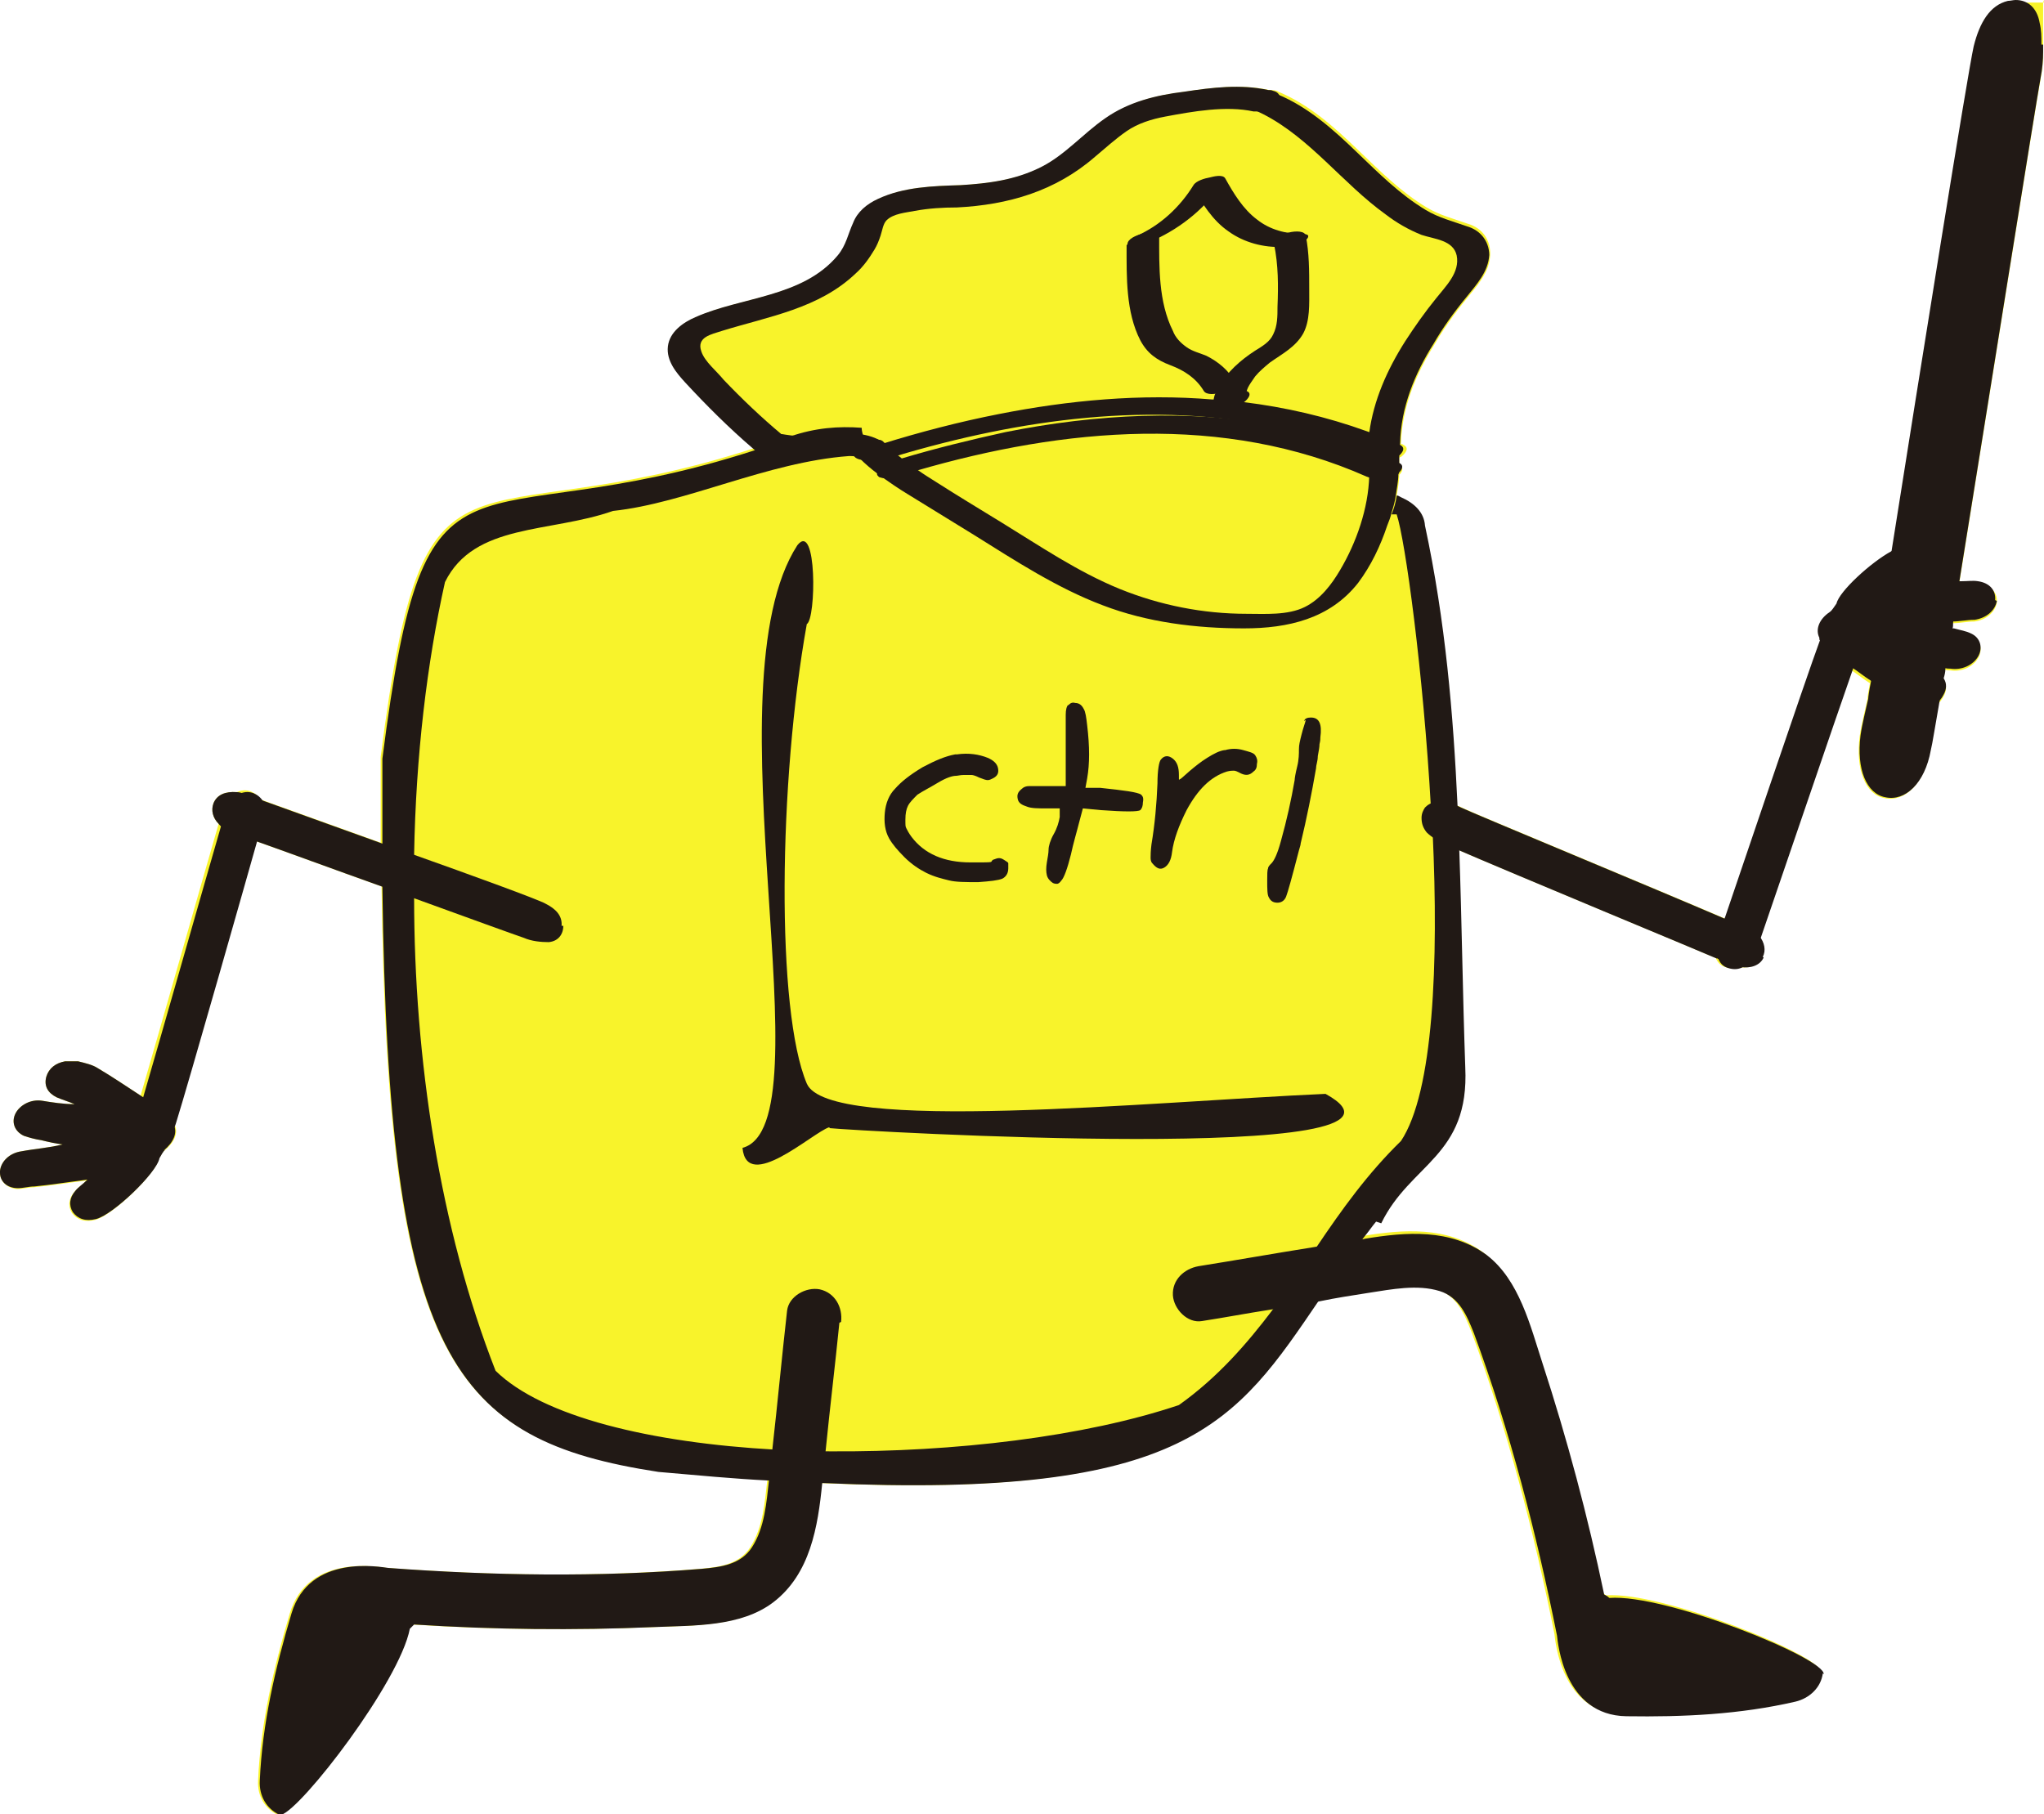
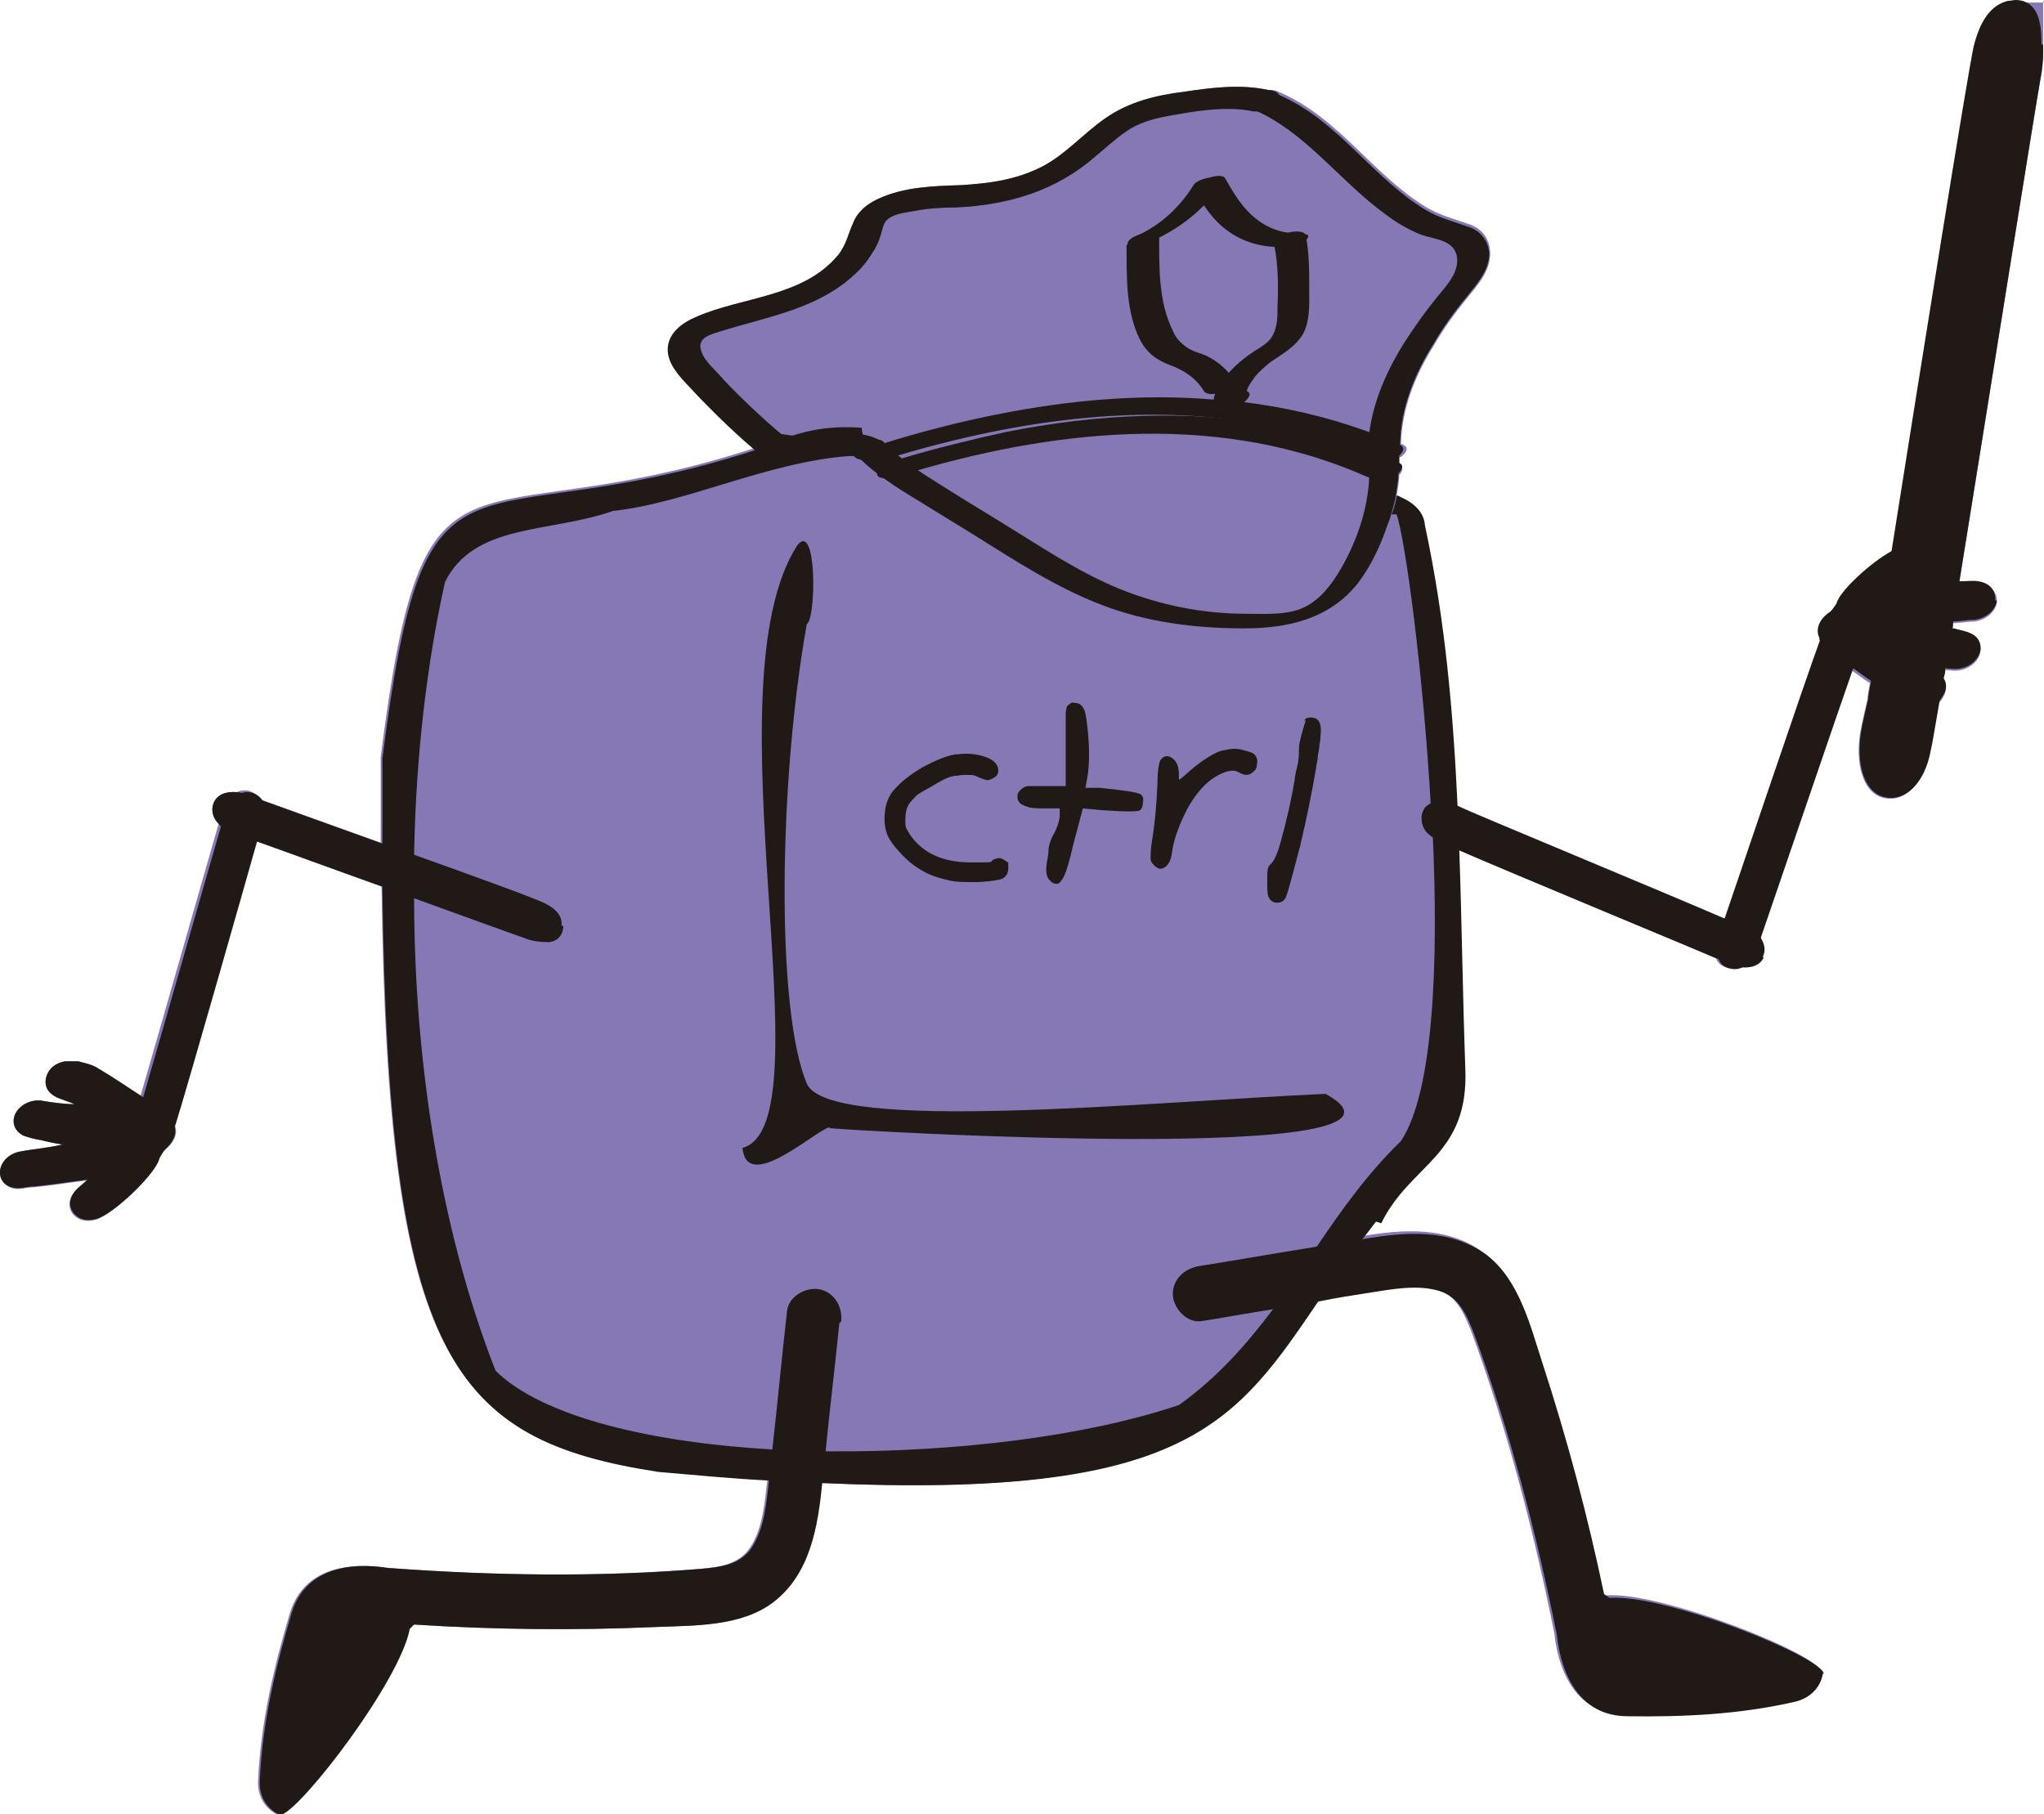
<svg xmlns="http://www.w3.org/2000/svg" id="Layer_2" version="1.1" viewBox="0 0 238.4 211.6">
  <defs>
    <style>
      .st0 {
-         fill: #f8f32b;
+         fill: #8677b5;
      }
      
      .st1 {
        fill: #211915;
      }
    </style>
  </defs>
  <path class="st0" d="M238.3,0v6.1c0,1-.1,2.1-.3,3.1-.6,3.3-5.9,36.6-9.5,58.9.2,0,.3,0,.5,0,.7,0,1.3-.1,1.9,0,1.4.2,2.1,1.1,2,2.2-.2,1.1-1.2,2-2.6,2.2-.9,0-1.7.2-2.6.2,0,.3,0,.6-.1.8,0,0,.2,0,.3,0,.7.2,1.4.3,2,.6,1.1.5,1.4,1.7.8,2.7-.6,1-1.9,1.6-3.2,1.4-.2,0-.5,0-.7-.1,0,.4-.1.8-.2,1.1.4.5.5,1.1.2,1.8-.2.4-.4.8-.7,1-.5,2.8-.8,4.8-1,5.6-.7,3.9-3,6-5.3,5.5-2.2-.4-3.4-3.3-2.9-7.2.2-1.4.6-2.9.9-4.3h0c0-.2.1-.9.3-1.9-.8-.5-1.5-1.1-2.3-1.6-2,5.7-8.6,25.1-10.7,31.2.6.7.8,1.7.4,2.4-.4.9-1.5,1.3-2.7,1.1-.5.2-1,.2-1.6,0s-.9-.6-1.1-1.1c0,0,0,0-.1,0h0c-1.1-.5-23.8-9.9-30.7-12.9.3,8.4.4,16.9.7,25.4.5,10.4-6.4,11.2-9.8,18.2-.5.6-.9,1.2-1.4,1.8,4.8-.8,10-1.2,14.2,1.9,3.8,2.9,5.1,8.3,6.5,12.6,2.9,8.9,5.3,17.9,7.2,27,.2.1.4.2.6.4,6.6-.5,25.3,7.1,25,8.9-.2,1.6-1.5,2.9-3.2,3.3-6.5,1.5-13.1,1.8-19.7,1.7-7.3-.1-8-8.6-8.1-9.4-2.4-12-5.5-23.9-9.7-35.3-.8-2-1.7-4.2-4-4.9-2.6-.8-5.6-.2-8.2.2-1.9.3-3.9.6-5.8,1h0c-9.8,14.4-15.4,23.3-57.9,21.4h0c-.5,5.1-1.4,10.6-5.7,13.9-3.8,2.9-9.3,2.7-13.9,2.9-9.3.4-18.7.3-28-.3-.2.2-.3.3-.5.5-1.2,6.2-12.6,21-15,21.7h-.2s0,0,0,0c-1.5-.7-2.4-2.2-2.3-4,.3-6.7,1.8-13.1,3.7-19.5,2.1-7,10.4-5.4,11.3-5.3,12.1.9,24.5,1.1,36.6.1,2.2-.2,4.5-.5,5.8-2.5,1.5-2.3,1.7-5.3,2-7.9-4-.2-8.2-.6-12.8-1-24.1-3.7-31.5-13.3-32.2-68.2-5.6-2-11.3-4.1-14.7-5.3-.9,3.2-8,28.2-9.5,33,.6,1,0,2.2-1.1,3.1-.3.2-.5.7-.7,1,0,0,0,0,0,0-.3,1.7-5.4,6.6-7.4,7.1-1.2.3-2.1,0-2.7-.8-.5-.8-.4-1.7.3-2.5.3-.4.8-.7,1.4-1.3h0c-2.3.3-4.2.6-6.2.8-.6,0-1.3.2-1.9.2C.8,138.6,0,137.8,0,136.8s0-.1,0-.2c.1-1.1,1.1-2.1,2.5-2.3,1.6-.3,3.2-.4,4.8-.8-.8-.1-1.7-.3-2.5-.5-.7-.1-1.4-.3-2-.5-1.1-.5-1.5-1.6-1-2.6s1.8-1.7,3.1-1.5c1.2.2,2.5.4,3.8.4-.7-.3-1.4-.5-2.1-.8-1-.5-1.5-1.3-1.2-2.4.3-1,1.1-1.6,2.2-1.8.5,0,1.1,0,1.5,0,.8.2,1.7.4,2.3.8,1.7,1,3.3,2.1,5,3.2,1.7-5.8,7.3-25.5,9.1-31.7-.7-.7-.9-1.6-.6-2.4.4-1,1.4-1.4,2.7-1.3.5-.2,1-.3,1.6-.1.5.2.9.5,1.2,1,0,0,0,0,.1,0,.6.2,6.9,2.5,13.9,5,0-3.2,0-6.5,0-10,5.1-40,9.6-25,43.5-36-2.8-2.4-5.4-5-7.9-7.7-1-1.1-2.2-2.5-2-4.2.2-1.7,1.8-2.8,3.2-3.4,5.4-2.4,12.5-2.3,16.6-7.2,1-1.2,1.2-2.5,1.8-3.8.5-1.3,1.6-2.2,2.9-2.8,3-1.4,6.4-1.5,9.6-1.6,3.3-.2,6.4-.6,9.4-2.1,2.8-1.4,4.9-3.9,7.5-5.7,2.7-1.9,5.9-2.7,9.2-3.1,3.3-.5,6.6-.9,9.8-.2.4,0,.8,0,1.1.2,3.6,1.5,6.5,4.1,9.3,6.8,2.5,2.4,5,4.9,8,6.7,1.5.9,3.1,1.3,4.8,1.9,1.7.5,2.7,1.9,2.6,3.7-.1,2-1.5,3.5-2.7,5-1.4,1.7-2.7,3.5-3.8,5.4-2.2,3.5-3.8,7.4-3.9,11.6.1,0,.2,0,.3.1.8.4.1,1.1-.3,1.4,0,0-.1,0-.2.1,0,.3,0,.6,0,.9.6.3.3.8,0,1.1,0,.8-.2,1.7-.3,2.5,1.6.7,2.7,1.8,2.8,3.3,2.4,11.2,3.3,22,3.8,32.7.4,0,.8.2,1.2.4,1.7.8,22.7,9.5,30.6,12.9,1.1-3.2,9.4-27.8,11.1-32.4-.5-1,0-2.2,1.2-3,.3-.2.5-.6.8-1,0,0,0,0,0,0,.3-1.4,4-4.8,6.4-6.1,3.4-21.5,8.9-55.9,9.6-59,.7-2.8,1.9-4.8,4-5.3.3,0,.6-.1.9-.1h3.1Z" />
  <g id="Layer_1-2">
    <g>
      <path class="st1" d="M160.5,142.5c-.5.6-.9,1.2-1.4,1.8h0c-2,2.6-3.6,5-5.2,7.3h0c-9.8,14.4-15.4,23.3-57.9,21.4h0c-2,0-4.1-.2-6.4-.3-4-.2-8.2-.6-12.8-1-24.1-3.7-31.5-13.3-32.2-68.2,0-1.6,0-3.3,0-5,0-3.2,0-6.5,0-10,5.1-40,9.6-25,43.5-36,.2,0,.4-.1.6-.2.3-.1.6-.2,1-.3.7-.3,1.4-.6,2.1-.9.2,0,.3-.1.4-.2,2.9-1,5.6-1.2,8.3-1,0,.3.1.7.2,1,0,.2.2.5.3.8.2.3.3.7.6,1h0c.2.3.4.6.7.8,0,0,.1.1.2.2,0,0,0,0,0,0-.1,0-.2,0-.3-.1h0c-.2,0-.3-.1-.5-.2-.2,0-.4-.1-.5-.2-.4,0-.9,0-1.3,0-.3,0-.6,0-.9,0h0c-9.5.7-19,5.5-27.5,6.4-7.4,2.6-16.2,1.4-19.6,8.3-2.1,9.4-3.4,20.3-3.6,31.8,0,1.7,0,3.3,0,5,0,18.8,3,38.6,9.5,55.2,5.5,5.4,18.2,8.4,32.6,9.2,2.1.1,4.2.2,6.4.2,14.5.1,29.7-1.7,40.7-5.4,4.5-3.2,7.9-7.1,11-11.2,1.8-2.4,3.4-4.8,5.1-7.3,2.9-4.3,5.9-8.5,9.8-12.3,3.8-5.7,4.4-20.8,3.7-35.9,0-1,0-2-.2-2.9-.9-16-3-31.3-4-34.3,0,0,0,0,0,0-.2,0-.4,0-.6,0,.3-.7.5-1.4.6-2.2.2,0,.3.1.5.2,1.6.7,2.7,1.8,2.8,3.3,2.4,11.2,3.3,22,3.8,32.7,0,1.7.1,3.4.2,5.1.3,8.4.4,16.9.7,25.4.5,10.4-6.4,11.2-9.8,18.2Z" />
      <path class="st1" d="M96.8,131.6c2.7.3,73.1,4.4,57.8-4-20.3.9-58,4.7-60.5-1.2-3.6-8.5-3.3-35.2,0-53.6,1.1-.6,1.2-12.1-1.1-9.2-10.6,16.4,3.7,67.6-6.4,70.3.5,5.3,8.2-1.8,10.1-2.4h0Z" />
      <path class="st1" d="M65.7,108c0,1-.6,1.8-1.7,1.9-.9,0-2-.1-2.9-.5-.9-.3-6.7-2.4-13.3-4.8-1.1-.4-2.2-.8-3.3-1.2-5.6-2-11.3-4.1-14.7-5.3-1.5-.5-2.5-.9-3-1.1-.5-.2-1-.5-1.3-.9-.7-.7-.9-1.6-.6-2.4.4-1,1.4-1.4,2.7-1.3.3,0,.6.1,1,.2.6.2,1.1.5,1.7.7,0,0,0,0,.1,0,.6.2,6.9,2.5,13.9,5,1.1.4,2.3.8,3.4,1.2,7.6,2.7,15,5.4,15.9,5.9,1.2.6,2,1.4,1.9,2.6Z" />
      <path class="st1" d="M30.6,95.9c-.1.6-.4,1.3-.6,1.9h0s0,.2,0,.3c-.9,3.2-8,28.2-9.5,33-.1.3-.2.5-.2.7-.5,1.2-1.3,2-2.4,2.1-1,0-1.8-.4-2-1.5-.2-.9,0-2,.3-2.9,0-.2.2-.8.5-1.5,1.7-5.8,7.3-25.5,9.1-31.7.2-.8.4-1.4.5-1.7.3-1,.9-1.7,1.6-2,.5-.2,1-.3,1.6-.1.5.2.9.5,1.2,1,.3.7.4,1.5.2,2.5Z" />
      <path class="st1" d="M19.3,134.1c-.3.2-.5.7-.7,1,0,0,0,0,0,0-.3,1.7-5.4,6.6-7.4,7.1-1.2.3-2.1,0-2.7-.8-.5-.8-.4-1.7.3-2.5.3-.4.8-.7,1.4-1.3h0c-2.3.3-4.2.6-6.2.8-.6,0-1.3.2-1.9.2C.8,138.6,0,137.8,0,136.8s0-.1,0-.2c.1-1.1,1.1-2.1,2.5-2.3,1.6-.3,3.2-.4,4.8-.8-.8-.1-1.7-.3-2.5-.5-.7-.1-1.4-.3-2-.5-1.1-.5-1.5-1.6-1-2.6s1.8-1.7,3.1-1.5c1.2.2,2.5.4,3.8.4-.7-.3-1.4-.5-2.1-.8-1-.5-1.5-1.3-1.2-2.4.3-1,1.1-1.6,2.2-1.8.5,0,1.1,0,1.5,0,.8.2,1.7.4,2.3.8,1.7,1,3.3,2.1,5,3.2.9.6,1.7,1.1,2.6,1.7.5.4.9.9,1.2,1.4,0,0,0,.1,0,.2.6,1,0,2.2-1.1,3.1Z" />
      <path class="st1" d="M163.1,54.2c0,.4,0,.8,0,1.1,0,.8-.2,1.7-.3,2.5-.1.7-.3,1.4-.5,2-.1.5-.3,1-.5,1.5-.8,2.4-1.9,4.7-3.4,6.7-3.3,4.2-8.2,5.3-13.3,5.3-5.6,0-11.3-.7-16.5-2.7-5.3-2-10.2-5.2-15-8.2-2.6-1.6-5.2-3.2-7.8-4.8-1-.6-2-1.3-3-2-.1-.1-.3-.2-.4-.3h0c-.8-.6-1.5-1.2-2.1-1.8-.2-.2-.4-.4-.6-.5,0,0-.1-.1-.2-.2h0c-.4-.4.5-1,1.5-1.3.5-.2,1-.3,1.5-.2.2,0,.4.1.5.2s0,0,.1.1h0c.5.5,1,1,1.5,1.4.2.2.4.3.6.5.6.5,1.2.9,1.8,1.3.7.5,1.5,1,2.3,1.5,2.5,1.6,5,3.1,7.6,4.7,4.4,2.7,8.8,5.7,13.7,7.7,4.7,1.9,9.7,2.9,14.8,2.9,2.1,0,4.8.2,6.8-.8,1.8-.9,3.1-2.6,4.1-4.3,1.9-3.2,3.3-7.2,3.4-11,0-.9,0-1.8-.2-2.7h0c0-.1,0-.3,0-.4,0-.1.2-.2.3-.3.9-.7,3.2-1,3.3-.3,0,.1,0,.3,0,.4,0,.3,0,.6.1.9,0,.3,0,.6,0,.9Z" />
      <path class="st1" d="M163.1,55.3c0,0-.2.2-.3.2-.7.4-1.8.7-2.6.4-.2-.1-.5-.2-.8-.3-16.7-7.4-35.3-5.7-52.5-.7-.9.2-1.7.5-2.6.8-.3,0-1.1.2-1.6,0-.2,0-.3-.2-.4-.3h0c0,0,0,0,0-.1-.2-.8,1.1-1.2,1.6-1.4.4-.1.8-.2,1.2-.4,4-1.2,8.1-2.2,12.2-3.1,10.5-2.1,21.5-2.7,32-.7,0,0,0,0,.2,0,3.3.6,6.6,1.5,9.8,2.8.2,0,.4.2.6.2,0,0,0,0,0,0,.2,0,.4.2.6.2.5.2,1,.4,1.5.6.4.2.8.3,1.2.5.6.3.3.8,0,1.1Z" />
      <path class="st1" d="M163.3,53.2c0,0-.1,0-.2.1-.3.2-.7.3-1.1.4-.5,0-.9,0-1.3-.1-.5-.2-1-.4-1.5-.6-3.2-1.3-6.5-2.4-9.8-3.1,0,0-.1,0-.2,0-14.7-3.2-30.3-1-44.7,3.3-.4.1-.7.2-1.1.3-.2,0-.7.2-1.1.1,0,0,0,0,0,0-.2,0-.3,0-.5,0-.2,0-.3-.1-.4-.2,0,0,0-.1-.1-.2,0-.2,0-.3,0-.5h0c.3-.5,1-.7,1.5-.9,0,0,0,0,0,0h0c4.5-1.4,9.1-2.6,13.7-3.5,8.1-1.6,16.6-2.4,24.9-1.7.2,0,.4,0,.5,0,.1,0,.2,0,.3,0,.9,0,1.9.2,2.8.3h0c4.9.6,9.7,1.7,14.4,3.4,1.2.4,2.4.9,3.6,1.5.1,0,.2,0,.3.1.8.4.1,1.1-.3,1.4Z" />
      <path class="st1" d="M134.6,28c3.3-1.5,6.2-3.9,8.2-7-1.2.3-2.5.5-3.7.8,1.1,1.9,2.3,3.9,4.2,5.2,1.8,1.3,4.1,1.9,6.3,1.8.9,0,1.9-.2,2.6-.7.5-.4.6-.8-.2-.8-2,0-3.9-.5-5.4-1.7-1.6-1.2-2.7-3-3.7-4.8-.3-.5-1.4-.2-1.8-.1-.6.1-1.6.4-1.9.9-1.6,2.6-3.9,4.7-6.6,5.9-.4.2-1.2.7-.5.9.7.3,2-.2,2.6-.5h0Z" />
      <path class="st1" d="M131.4,28.6c0,3.7-.1,7.8,1.6,11.1.8,1.5,1.9,2.3,3.5,2.9,1.6.6,3,1.5,3.9,3,.6,1,4.1-.3,3.7-1-.8-1.4-2-2.4-3.4-3.1-.7-.3-1.6-.5-2.3-1-.7-.5-1.3-1.1-1.6-1.9-1.7-3.4-1.6-7.5-1.6-11.1,0-.8-3.7-.2-3.7,1h0Z" />
      <path class="st1" d="M148.6,28.5c.5,2.4.5,4.8.4,7.3,0,1.1,0,2.2-.5,3.2-.4.9-1.3,1.4-2.1,1.9-1.7,1.1-3.3,2.5-4.3,4.3-.4.7-1,1.9,0,2.3,1.1.4,3.1-.2,3.6-1.3.3-.8-1.2-.7-1.6-.7-.8,0-1.8.4-2.1,1.2h0c0,.1,1.6-1,1.6-1,0,0-.1,0-.2,0h1.7c0,0-.1,0-.1,0l.4.4c-.2-.7.7-1.7,1-2.2.5-.6,1.1-1.1,1.7-1.6,1.4-1,3-1.8,3.9-3.4.8-1.5.7-3.4.7-5.2,0-2.1,0-4.2-.4-6.2-.2-1.1-4-.2-3.7,1h0Z" />
      <path class="st1" d="M148.9,12.2c-.4.5-1,.7-1.7.8-.3,0-.7,0-1,0-3.2-.7-7.1,0-10.3.6-1.6.3-3.2.8-4.5,1.7-1.3.9-2.5,2-3.7,3-4.6,4-10.1,5.6-16.1,5.9-1.6,0-3.3.1-4.9.4-1,.2-2.5.3-3.3,1.1-.4.4-.5,1.2-.7,1.8-.2.6-.4,1.1-.7,1.6-.6,1-1.3,2-2.2,2.8-4.3,4.1-10.1,5-15.6,6.7-1.2.4-3,.7-2.4,2.4.4,1.2,1.8,2.3,2.6,3.3,2.1,2.2,4.4,4.4,6.8,6.4,0,0,.2.1.2.2,0,0,0,0,0,0,.9.9-.2,1.9-1.3,2.2-.6.2-1.2.1-1.6-.2-.2-.2-.5-.4-.7-.6-2.8-2.4-5.4-5-7.9-7.7-1-1.1-2.2-2.5-2-4.2.2-1.7,1.8-2.8,3.2-3.4,5.4-2.4,12.5-2.3,16.6-7.2,1-1.2,1.2-2.5,1.8-3.8.5-1.3,1.6-2.2,2.9-2.8,3-1.4,6.4-1.5,9.6-1.6,3.3-.2,6.4-.6,9.4-2.1,2.8-1.4,4.9-3.9,7.5-5.7,2.7-1.9,5.9-2.7,9.2-3.1,3.3-.5,6.6-.9,9.8-.2.2,0,.4,0,.6.1h0c.9.2,1,1.1.5,1.7Z" />
      <path class="st1" d="M89.4,53c2.1.4,4.1.5,6.2.3.8,0,1.7-.2,2.5-.2-.3,0,.3,0,.4,0,.2,0,.3,0,.5,0-.2,0,.3,0,.4.1.2,0,.2,0,.4.2.8.5,1.9.2,2.6-.3.6-.4,1.1-1.2.3-1.7-1.8-1-3.8-.9-5.8-.7-1.9.2-3.5.3-5.3,0-.9-.2-2,0-2.6.7-.5.6-.4,1.4.4,1.6h0Z" />
      <path class="st1" d="M173.7,29.7c-.1,2-1.5,3.5-2.7,5-1.4,1.7-2.7,3.5-3.8,5.4-2.2,3.5-3.8,7.4-3.9,11.6h0c0,.3-.1.5-.3.7-.5.5-1.7.8-2.5.7-.2,0-.5-.1-.6-.2,0,0,0,0,0,0-.2-.1-.3-.3-.3-.5,0,0,0,0,0,0,0-.7,0-1.3.1-1.9.5-3.8,2.1-7.4,4.2-10.7,1.1-1.7,2.3-3.4,3.6-5,1.1-1.4,2.8-3,2.4-5-.4-1.8-2.6-1.9-4.1-2.4-1.5-.6-2.9-1.4-4.2-2.4-5-3.6-8.8-8.9-14.3-11.7-.4-.2-.8-.4-1.2-.5-.8-.4-.2-1.2.3-1.5.4-.3,1-.5,1.5-.5.4,0,.8,0,1.1.2,3.6,1.5,6.5,4.1,9.3,6.8,2.5,2.4,5,4.9,8,6.7,1.5.9,3.1,1.3,4.8,1.9,1.7.5,2.7,1.9,2.6,3.7Z" />
      <path class="st1" d="M205.7,111.7c-.4.9-1.5,1.3-2.7,1.1-.3,0-.6-.1-1-.2-.6-.2-1.1-.5-1.7-.8,0,0,0,0-.1,0h0c-1.1-.5-23.8-9.9-30.7-12.9-1-.4-1.6-.7-1.9-.9-.5-.3-.9-.6-1.2-.9-.4-.5-.6-1-.6-1.7,0-.5.2-.9.4-1.2.3-.3.7-.6,1.3-.6.5,0,1.2,0,1.7.2.4,0,.8.2,1.2.4,1.7.8,22.7,9.5,30.6,12.9,1.5.6,2.5,1.1,2.9,1.2.5.2,1,.6,1.3.9.6.7.8,1.7.4,2.4Z" />
      <path class="st1" d="M216.6,76.6c0,.2-.3.7-.5,1.5-2,5.7-8.6,25.1-10.7,31.2-.3.8-.5,1.4-.6,1.7-.4,1-1,1.6-1.7,1.9-.5.2-1,.2-1.6,0s-.9-.6-1.1-1.1c-.3-.7-.3-1.6,0-2.6.2-.6.5-1.2.7-1.9h0s0-.1.1-.3c1.1-3.2,9.4-27.8,11.1-32.4.1-.3.2-.5.3-.7.5-1.2,1.4-2,2.5-2,1,0,1.8.5,1.9,1.6,0,.9,0,2-.4,2.9Z" />
      <path class="st1" d="M232.9,70.1c-.2,1.1-1.2,2-2.6,2.2-.9,0-1.7.2-2.6.2-.8,0-1.5.2-2.3.3.7.2,1.5.3,2.2.5,0,0,.2,0,.3,0,.7.2,1.4.3,2,.6,1.1.5,1.4,1.7.8,2.7-.6,1-1.9,1.6-3.2,1.4-.2,0-.5,0-.7-.1-1-.2-2-.4-3.1-.5.7.3,1.4.6,2.1,1,.3.2.6.4.8.6.4.5.5,1.1.2,1.8-.2.4-.4.8-.7,1-.4.4-.9.6-1.6.6-.5,0-1.1,0-1.5-.2-.8-.3-1.6-.5-2.3-1-.9-.6-1.7-1.2-2.5-1.8-.8-.5-1.5-1.1-2.3-1.6-.8-.6-1.7-1.2-2.5-1.8-.5-.4-.9-.9-1.2-1.4,0,0,0-.1,0-.2-.5-1,0-2.2,1.2-3,.3-.2.5-.6.8-1,0,0,0,0,0,0,.3-1.4,4-4.8,6.4-6.1.5-.3,1-.5,1.4-.6,1.2-.2,2.1,0,2.6,1,.5.8.3,1.7-.5,2.4-.3.4-.8.6-1.5,1.2,2.1-.2,3.9-.3,5.7-.5.2,0,.3,0,.5,0,.7,0,1.3-.1,1.9,0,1.4.2,2.1,1.1,2,2.2Z" />
      <path class="st1" d="M97.9,154.3c-.5,5-1.1,9.9-1.6,14.9-.1,1.3-.3,2.5-.4,3.8h0s0,0,0,0h0c-.5,5.1-1.4,10.6-5.7,13.9-3.8,2.9-9.3,2.7-13.9,2.9-9.3.4-18.7.3-28-.3-.2.2-.3.3-.5.5-1.2,6.2-12.6,21-15,21.7h-.2s0,0,0,0c-1.5-.7-2.4-2.2-2.3-4,.3-6.7,1.8-13.1,3.7-19.5,2.1-7,10.4-5.4,11.3-5.3,12.1.9,24.5,1.1,36.6.1,2.2-.2,4.5-.5,5.8-2.5,1.5-2.3,1.7-5.3,2-7.9h0c.1-1.2.3-2.4.4-3.7.6-5.3,1.1-10.7,1.7-16,.2-1.7,2.2-2.8,3.8-2.5,1.8.4,2.7,2.1,2.5,3.8Z" />
      <path class="st1" d="M238.3,5.2v.8c0,1-.1,2.1-.3,3.1-.6,3.3-5.9,36.6-9.5,58.9-.2,1.6-.5,3.1-.7,4.6,0,.3,0,.6-.1.8-.3,1.6-.5,3.2-.8,4.6,0,.4-.1.8-.2,1.1-.2,1-.3,2-.5,2.8-.5,2.8-.8,4.8-1,5.6-.7,3.9-3,6-5.3,5.5-2.2-.4-3.4-3.3-2.9-7.2.2-1.4.6-2.9.9-4.3h0c0-.2.1-.9.3-1.9.5-2.8,1.3-8.3,2.4-15.2,3.4-21.5,8.9-55.9,9.6-59,.7-2.8,1.9-4.8,4-5.3.3,0,.6-.1.9-.1,1.4,0,2.5.9,2.8,2.7.2.8.2,1.6.2,2.5Z" />
      <path class="st1" d="M212.6,195.2c-.2,1.6-1.5,2.9-3.2,3.3-6.5,1.5-13.1,1.8-19.7,1.7-7.3-.1-8-8.6-8.1-9.4-2.4-12-5.5-23.9-9.7-35.3-.8-2-1.7-4.2-4-4.9-2.6-.8-5.6-.2-8.2.2-1.9.3-3.9.6-5.8,1h0c-2,.3-3.9.7-5.9,1-2.6.4-5.2.9-7.8,1.3-1.7.3-3.3-1.4-3.4-3-.1-1.8,1.3-3.1,3-3.4,4.4-.7,8.9-1.5,13.3-2.2,1.8-.3,3.5-.6,5.3-.9h0c.3,0,.5,0,.8-.1h0c4.8-.8,10-1.2,14.2,1.9,3.8,2.9,5.1,8.3,6.5,12.6,2.9,8.9,5.3,17.9,7.2,27,.2.1.4.2.6.4,6.6-.5,25.3,7.1,25,8.9Z" />
      <path class="st1" d="M111.6,88c1.4-.2,2.6,0,3.6.4.7.3,1.1.7,1.2,1.2.1.5,0,.9-.6,1.2-.2.1-.4.2-.6.2-.2,0-.5-.1-1-.3-.4-.2-.7-.3-.9-.3s-.5,0-.9,0c-.4,0-.7.1-.9.1-.4,0-1.1.2-2.1.8s-1.8,1-2.4,1.4c-.5.5-.9.9-1.1,1.3-.2.4-.3.9-.3,1.6s0,.8.1,1,.3.6.6,1c1.5,2,3.8,3,6.9,3s2.2,0,2.6-.3c.3-.1.5-.2.7-.2.1,0,.3,0,.6.2.3.2.5.3.5.4,0,.1,0,.3,0,.6,0,.6-.3,1-.7,1.2-.5.2-1.4.3-2.8.4-1.5,0-2.6,0-3.4-.2s-1.7-.4-2.7-.9c-.8-.4-1.7-1-2.5-1.8-.8-.8-1.4-1.5-1.8-2.2-.5-.9-.6-1.9-.5-3,.1-1.1.5-2.1,1.2-2.8.7-.8,1.7-1.6,3.2-2.5,1.5-.8,2.7-1.3,3.8-1.5h0Z" />
      <path class="st1" d="M124.6,82.3c.2-.3.5-.4.8-.3.5,0,.8.3,1,.7.2.3.3,1,.4,1.9.3,2.5.3,4.5,0,6.2l-.2,1.1h1.7c2.8.3,4.4.5,4.8.8.2.2.3.4.2.9,0,.4-.1.7-.3.9-.3.2-1.8.2-4.6,0l-2.1-.2-.4,1.5c-.3,1.2-.7,2.5-1,3.9-.4,1.6-.8,2.7-1.1,3-.2.3-.4.4-.5.4s-.3,0-.5-.1c-.3-.2-.6-.5-.7-.9s-.1-.9,0-1.5.2-1.1.2-1.5.2-1.1.6-1.8c.4-.7.6-1.4.7-2v-1c.1,0-1.5,0-1.5,0-1,0-1.8,0-2.3-.2-.6-.2-1-.4-1.1-.9s0-.8.5-1.2c.2-.2.5-.3.8-.3s1,0,2,0h2.3c0,.1,0-4.5,0-4.5,0-2,0-3.2,0-3.8s.1-1,.3-1.2h0Z" />
      <path class="st1" d="M142.9,87.5c.7-.2,1.4-.2,2.1,0s1.2.3,1.4.6c.2.3.3.6.2,1,0,.4-.1.7-.4.9-.5.5-1,.5-1.7.1-.2-.1-.4-.2-.6-.2s-.4,0-.8.1c-1.9.6-3.4,2.1-4.7,4.5-.9,1.8-1.5,3.4-1.7,4.9-.1.9-.4,1.5-.9,1.8-.5.3-.9.1-1.4-.5-.2-.2-.2-.5-.2-.7,0-.2,0-.7.1-1.5.4-2.4.6-4.7.7-7.1,0-1.6.2-2.6.4-2.8.4-.5.9-.5,1.4-.1.5.4.7,1,.7,1.9s0,.5.1.5.4-.3,1.2-1c.6-.5,1.2-1,2-1.5.8-.5,1.4-.8,2-.9h0Z" />
      <path class="st1" d="M152.1,84.1c.1-.3.4-.4.8-.4,1,0,1.3.8,1.1,2.3,0,.2,0,.4-.1.8,0,.4-.1.8-.2,1.4,0,.6-.2,1-.2,1.4-.5,2.9-1.1,5.9-1.8,8.8,0,.2-.1.4-.2.8-.8,3.1-1.3,4.9-1.5,5.4-.2.5-.6.7-1,.7,0,0,0,0,0,0-.5,0-.8-.2-1-.6-.2-.3-.2-1-.2-2,0-.7,0-1.2.1-1.4,0-.2.2-.4.4-.6.3-.3.7-1.1,1.1-2.6.7-2.5,1.2-4.8,1.6-7.1,0-.2.1-.8.3-1.6.2-.8.2-1.5.2-2s.1-.9.3-1.7c.2-.8.4-1.3.5-1.7h0Z" />
    </g>
  </g>
</svg>
